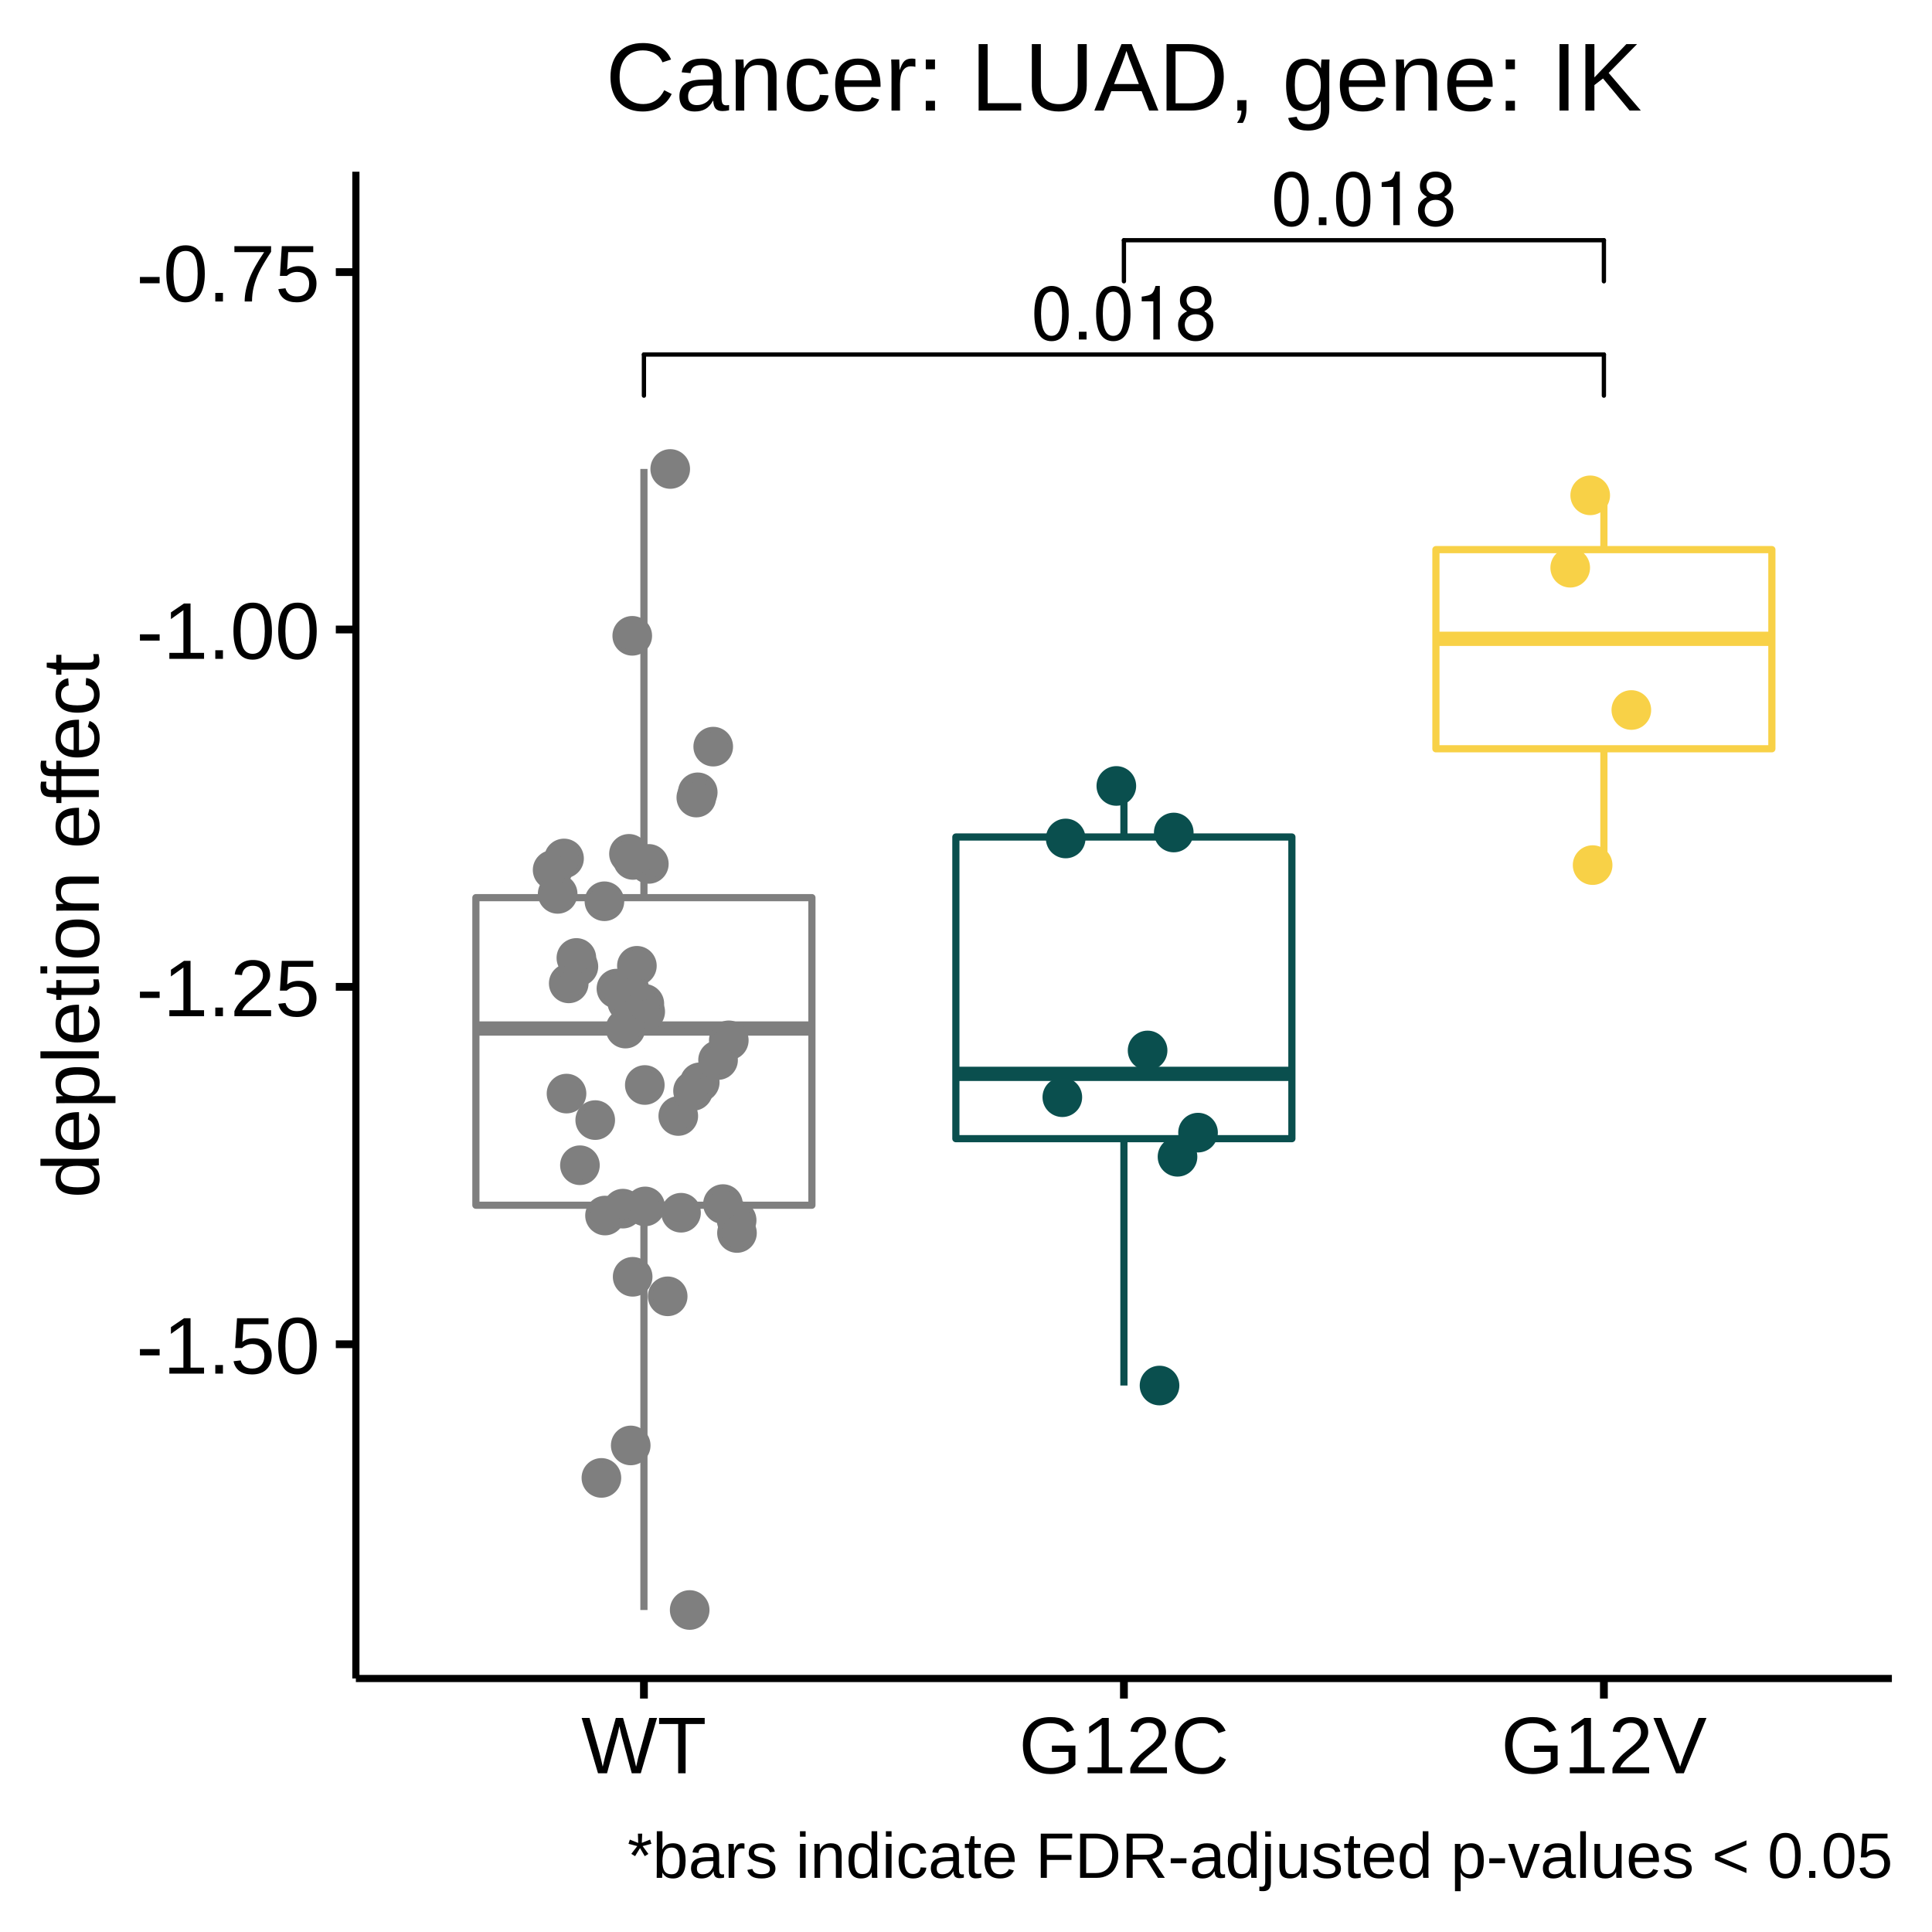
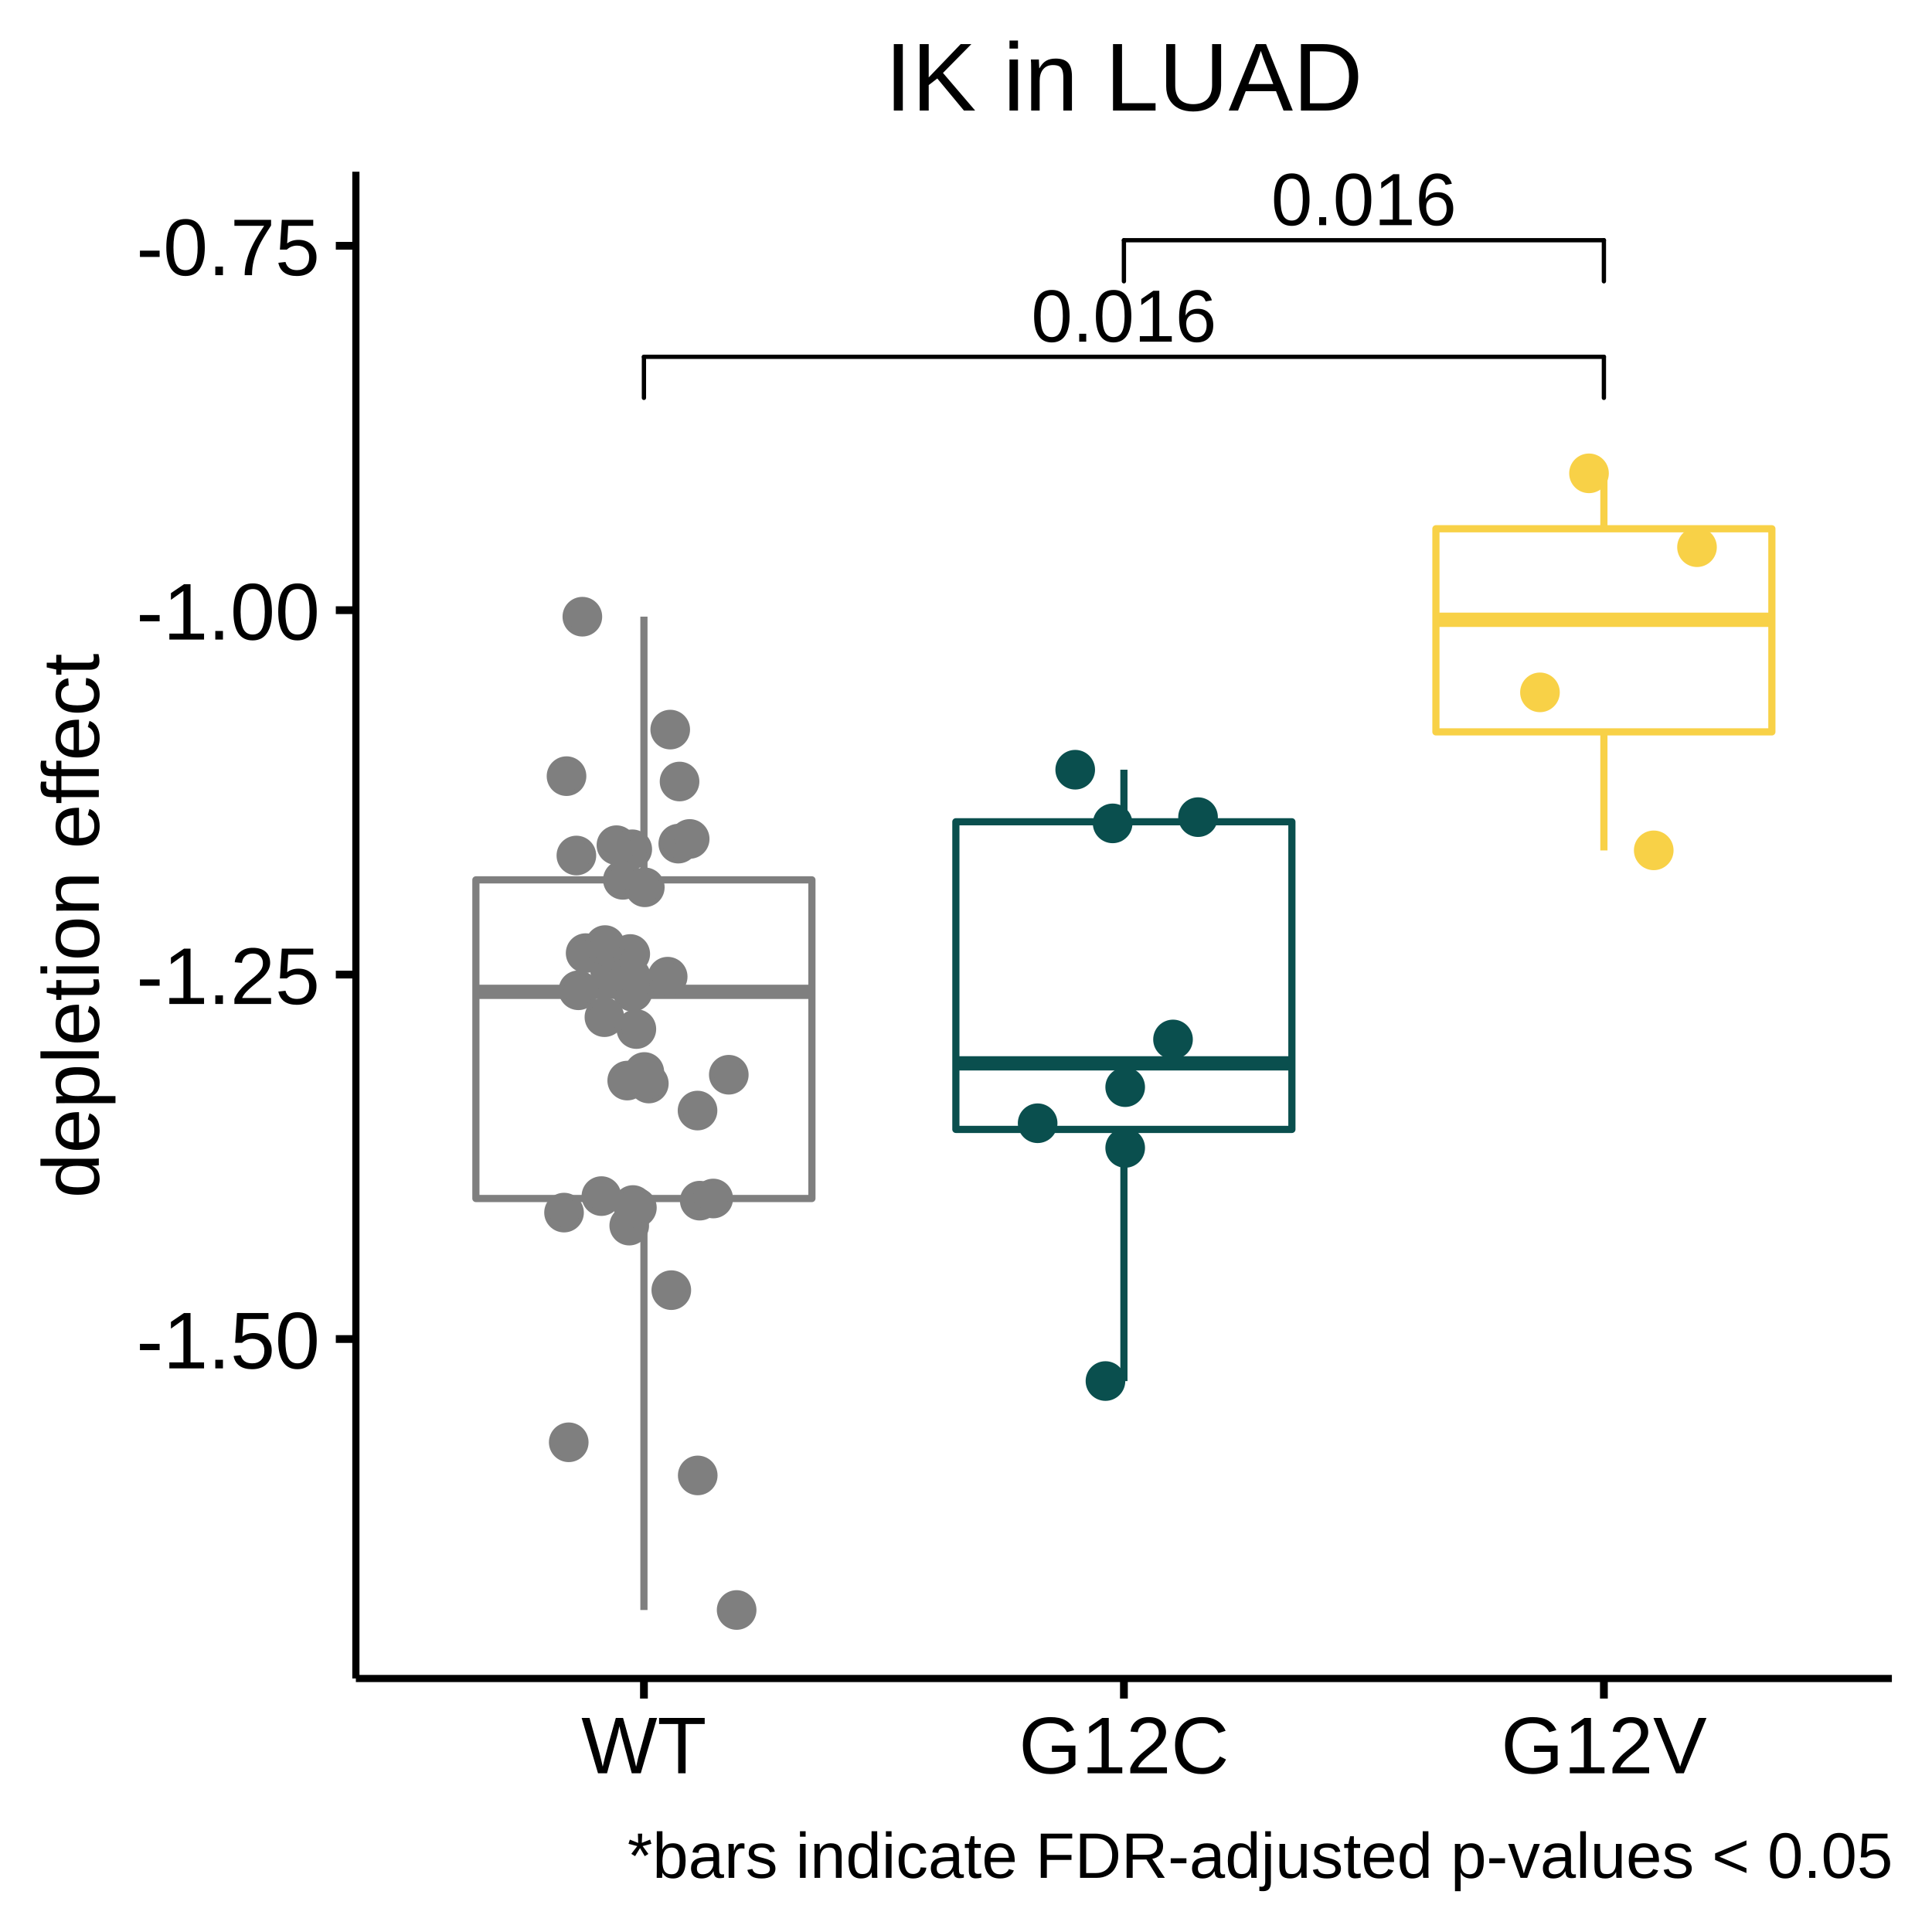
<svg xmlns="http://www.w3.org/2000/svg" viewBox="0 0 288.00 288.00">
  <defs>
    <style type="text/css">
    line, polyline, polygon, path, rect, circle {
      fill: none;
      stroke: #000000;
      stroke-linecap: round;
      stroke-linejoin: round;
      stroke-miterlimit: 10.00;
    }
  </style>
  </defs>
  <rect width="100%" height="100%" style="stroke: none; fill: #FFFFFF;" />
  <rect x="0.00" y="0.00" width="288.00" height="288.00" style="stroke-width: 1.16; stroke: #FFFFFF; fill: #FFFFFF;" />
  <defs>
    <clipPath id="cpNTMuMDV8MjgyLjAyfDI1MC4yMXwyNS42MA==">
      <rect x="53.05" y="25.60" width="228.97" height="224.62" />
    </clipPath>
  </defs>
  <rect x="53.05" y="25.60" width="228.97" height="224.62" style="stroke-width: 1.16; stroke: none; fill: #FFFFFF;" clip-path="url(#cpNTMuMDV8MjgyLjAyfDI1MC4yMXwyNS42MA==)" />
-   <line x1="95.99" y1="133.81" x2="95.99" y2="69.90" style="stroke-width: 1.07; stroke: #7F7F7F; stroke-linecap: butt;" clip-path="url(#cpNTMuMDV8MjgyLjAyfDI1MC4yMXwyNS42MA==)" />
-   <line x1="95.99" y1="179.66" x2="95.99" y2="240.00" style="stroke-width: 1.07; stroke: #7F7F7F; stroke-linecap: butt;" clip-path="url(#cpNTMuMDV8MjgyLjAyfDI1MC4yMXwyNS42MA==)" />
-   <polygon points="70.94,133.81 70.94,179.66 121.03,179.66 121.03,133.81 70.94,133.81 " style="stroke-width: 1.07; stroke: #7F7F7F; fill: #FFFFFF;" clip-path="url(#cpNTMuMDV8MjgyLjAyfDI1MC4yMXwyNS42MA==)" />
-   <line x1="70.94" y1="153.32" x2="121.03" y2="153.32" style="stroke-width: 2.13; stroke: #7F7F7F; stroke-linecap: butt;" clip-path="url(#cpNTMuMDV8MjgyLjAyfDI1MC4yMXwyNS42MA==)" />
-   <line x1="167.54" y1="124.77" x2="167.54" y2="117.15" style="stroke-width: 1.07; stroke: #0A4F4E; stroke-linecap: butt;" clip-path="url(#cpNTMuMDV8MjgyLjAyfDI1MC4yMXwyNS42MA==)" />
-   <line x1="167.54" y1="169.74" x2="167.54" y2="206.54" style="stroke-width: 1.07; stroke: #0A4F4E; stroke-linecap: butt;" clip-path="url(#cpNTMuMDV8MjgyLjAyfDI1MC4yMXwyNS42MA==)" />
-   <polygon points="142.49,124.77 142.49,169.74 192.58,169.74 192.58,124.77 142.49,124.77 " style="stroke-width: 1.07; stroke: #0A4F4E; fill: #FFFFFF;" clip-path="url(#cpNTMuMDV8MjgyLjAyfDI1MC4yMXwyNS42MA==)" />
-   <line x1="142.49" y1="160.08" x2="192.58" y2="160.08" style="stroke-width: 2.13; stroke: #0A4F4E; stroke-linecap: butt;" clip-path="url(#cpNTMuMDV8MjgyLjAyfDI1MC4yMXwyNS42MA==)" />
-   <line x1="239.09" y1="81.93" x2="239.09" y2="73.84" style="stroke-width: 1.07; stroke: #F8D147; stroke-linecap: butt;" clip-path="url(#cpNTMuMDV8MjgyLjAyfDI1MC4yMXwyNS42MA==)" />
-   <line x1="239.09" y1="111.62" x2="239.09" y2="128.96" style="stroke-width: 1.07; stroke: #F8D147; stroke-linecap: butt;" clip-path="url(#cpNTMuMDV8MjgyLjAyfDI1MC4yMXwyNS42MA==)" />
-   <polygon points="214.05,81.93 214.05,111.62 264.13,111.62 264.13,81.93 214.05,81.93 " style="stroke-width: 1.07; stroke: #F8D147; fill: #FFFFFF;" clip-path="url(#cpNTMuMDV8MjgyLjAyfDI1MC4yMXwyNS42MA==)" />
-   <line x1="214.05" y1="95.23" x2="264.13" y2="95.23" style="stroke-width: 2.13; stroke: #F8D147; stroke-linecap: butt;" clip-path="url(#cpNTMuMDV8MjgyLjAyfDI1MC4yMXwyNS42MA==)" />
-   <circle cx="94.31" cy="190.33" r="1.95pt" style="stroke-width: 0.71; stroke: #7F7F7F; fill: #7F7F7F;" clip-path="url(#cpNTMuMDV8MjgyLjAyfDI1MC4yMXwyNS42MA==)" />
-   <circle cx="96.05" cy="149.63" r="1.95pt" style="stroke-width: 0.71; stroke: #7F7F7F; fill: #7F7F7F;" clip-path="url(#cpNTMuMDV8MjgyLjAyfDI1MC4yMXwyNS42MA==)" />
-   <circle cx="104.31" cy="161.34" r="1.95pt" style="stroke-width: 0.71; stroke: #7F7F7F; fill: #7F7F7F;" clip-path="url(#cpNTMuMDV8MjgyLjAyfDI1MC4yMXwyNS42MA==)" />
-   <circle cx="86.45" cy="173.70" r="1.95pt" style="stroke-width: 0.71; stroke: #7F7F7F; fill: #7F7F7F;" clip-path="url(#cpNTMuMDV8MjgyLjAyfDI1MC4yMXwyNS42MA==)" />
-   <circle cx="101.11" cy="166.36" r="1.95pt" style="stroke-width: 0.71; stroke: #7F7F7F; fill: #7F7F7F;" clip-path="url(#cpNTMuMDV8MjgyLjAyfDI1MC4yMXwyNS42MA==)" />
-   <circle cx="96.18" cy="150.80" r="1.95pt" style="stroke-width: 0.71; stroke: #7F7F7F; fill: #7F7F7F;" clip-path="url(#cpNTMuMDV8MjgyLjAyfDI1MC4yMXwyNS42MA==)" />
-   <circle cx="92.85" cy="180.17" r="1.95pt" style="stroke-width: 0.71; stroke: #7F7F7F; fill: #7F7F7F;" clip-path="url(#cpNTMuMDV8MjgyLjAyfDI1MC4yMXwyNS42MA==)" />
-   <circle cx="99.91" cy="69.91" r="1.95pt" style="stroke-width: 0.71; stroke: #7F7F7F; fill: #7F7F7F;" clip-path="url(#cpNTMuMDV8MjgyLjAyfDI1MC4yMXwyNS42MA==)" />
-   <circle cx="243.18" cy="105.84" r="1.95pt" style="stroke-width: 0.71; stroke: #F8D147; fill: #F8D147;" clip-path="url(#cpNTMuMDV8MjgyLjAyfDI1MC4yMXwyNS42MA==)" />
-   <circle cx="84.08" cy="127.97" r="1.95pt" style="stroke-width: 0.71; stroke: #7F7F7F; fill: #7F7F7F;" clip-path="url(#cpNTMuMDV8MjgyLjAyfDI1MC4yMXwyNS42MA==)" />
-   <circle cx="175.53" cy="172.44" r="1.95pt" style="stroke-width: 0.71; stroke: #0A4F4E; fill: #0A4F4E;" clip-path="url(#cpNTMuMDV8MjgyLjAyfDI1MC4yMXwyNS42MA==)" />
-   <circle cx="83.13" cy="133.25" r="1.95pt" style="stroke-width: 0.71; stroke: #7F7F7F; fill: #7F7F7F;" clip-path="url(#cpNTMuMDV8MjgyLjAyfDI1MC4yMXwyNS42MA==)" />
-   <circle cx="106.32" cy="111.30" r="1.95pt" style="stroke-width: 0.71; stroke: #7F7F7F; fill: #7F7F7F;" clip-path="url(#cpNTMuMDV8MjgyLjAyfDI1MC4yMXwyNS42MA==)" />
-   <circle cx="99.53" cy="193.24" r="1.95pt" style="stroke-width: 0.71; stroke: #7F7F7F; fill: #7F7F7F;" clip-path="url(#cpNTMuMDV8MjgyLjAyfDI1MC4yMXwyNS42MA==)" />
-   <circle cx="109.81" cy="181.90" r="1.95pt" style="stroke-width: 0.71; stroke: #7F7F7F; fill: #7F7F7F;" clip-path="url(#cpNTMuMDV8MjgyLjAyfDI1MC4yMXwyNS42MA==)" />
-   <circle cx="88.73" cy="166.97" r="1.95pt" style="stroke-width: 0.71; stroke: #7F7F7F; fill: #7F7F7F;" clip-path="url(#cpNTMuMDV8MjgyLjAyfDI1MC4yMXwyNS42MA==)" />
-   <circle cx="178.59" cy="168.84" r="1.95pt" style="stroke-width: 0.71; stroke: #0A4F4E; fill: #0A4F4E;" clip-path="url(#cpNTMuMDV8MjgyLjAyfDI1MC4yMXwyNS42MA==)" />
-   <circle cx="96.17" cy="179.84" r="1.95pt" style="stroke-width: 0.71; stroke: #7F7F7F; fill: #7F7F7F;" clip-path="url(#cpNTMuMDV8MjgyLjAyfDI1MC4yMXwyNS42MA==)" />
-   <circle cx="93.80" cy="147.39" r="1.95pt" style="stroke-width: 0.71; stroke: #7F7F7F; fill: #7F7F7F;" clip-path="url(#cpNTMuMDV8MjgyLjAyfDI1MC4yMXwyNS42MA==)" />
-   <circle cx="102.81" cy="240.00" r="1.95pt" style="stroke-width: 0.71; stroke: #7F7F7F; fill: #7F7F7F;" clip-path="url(#cpNTMuMDV8MjgyLjAyfDI1MC4yMXwyNS42MA==)" />
-   <circle cx="166.41" cy="117.16" r="1.95pt" style="stroke-width: 0.71; stroke: #0A4F4E; fill: #0A4F4E;" clip-path="url(#cpNTMuMDV8MjgyLjAyfDI1MC4yMXwyNS42MA==)" />
-   <circle cx="174.97" cy="124.10" r="1.95pt" style="stroke-width: 0.71; stroke: #0A4F4E; fill: #0A4F4E;" clip-path="url(#cpNTMuMDV8MjgyLjAyfDI1MC4yMXwyNS42MA==)" />
-   <circle cx="158.36" cy="163.56" r="1.95pt" style="stroke-width: 0.71; stroke: #0A4F4E; fill: #0A4F4E;" clip-path="url(#cpNTMuMDV8MjgyLjAyfDI1MC4yMXwyNS42MA==)" />
-   <circle cx="109.86" cy="183.80" r="1.95pt" style="stroke-width: 0.71; stroke: #7F7F7F; fill: #7F7F7F;" clip-path="url(#cpNTMuMDV8MjgyLjAyfDI1MC4yMXwyNS42MA==)" />
-   <circle cx="93.76" cy="127.28" r="1.95pt" style="stroke-width: 0.71; stroke: #7F7F7F; fill: #7F7F7F;" clip-path="url(#cpNTMuMDV8MjgyLjAyfDI1MC4yMXwyNS42MA==)" />
-   <circle cx="108.64" cy="155.08" r="1.95pt" style="stroke-width: 0.71; stroke: #7F7F7F; fill: #7F7F7F;" clip-path="url(#cpNTMuMDV8MjgyLjAyfDI1MC4yMXwyNS42MA==)" />
-   <circle cx="237.41" cy="128.96" r="1.95pt" style="stroke-width: 0.71; stroke: #F8D147; fill: #F8D147;" clip-path="url(#cpNTMuMDV8MjgyLjAyfDI1MC4yMXwyNS42MA==)" />
-   <circle cx="94.25" cy="94.78" r="1.95pt" style="stroke-width: 0.71; stroke: #7F7F7F; fill: #7F7F7F;" clip-path="url(#cpNTMuMDV8MjgyLjAyfDI1MC4yMXwyNS42MA==)" />
-   <circle cx="234.07" cy="84.63" r="1.95pt" style="stroke-width: 0.71; stroke: #F8D147; fill: #F8D147;" clip-path="url(#cpNTMuMDV8MjgyLjAyfDI1MC4yMXwyNS42MA==)" />
-   <circle cx="237.05" cy="73.84" r="1.95pt" style="stroke-width: 0.71; stroke: #F8D147; fill: #F8D147;" clip-path="url(#cpNTMuMDV8MjgyLjAyfDI1MC4yMXwyNS42MA==)" />
-   <circle cx="96.12" cy="161.74" r="1.95pt" style="stroke-width: 0.71; stroke: #7F7F7F; fill: #7F7F7F;" clip-path="url(#cpNTMuMDV8MjgyLjAyfDI1MC4yMXwyNS42MA==)" />
-   <circle cx="158.86" cy="124.99" r="1.95pt" style="stroke-width: 0.71; stroke: #0A4F4E; fill: #0A4F4E;" clip-path="url(#cpNTMuMDV8MjgyLjAyfDI1MC4yMXwyNS42MA==)" />
-   <circle cx="96.72" cy="128.78" r="1.95pt" style="stroke-width: 0.71; stroke: #7F7F7F; fill: #7F7F7F;" clip-path="url(#cpNTMuMDV8MjgyLjAyfDI1MC4yMXwyNS42MA==)" />
-   <circle cx="84.78" cy="146.59" r="1.95pt" style="stroke-width: 0.71; stroke: #7F7F7F; fill: #7F7F7F;" clip-path="url(#cpNTMuMDV8MjgyLjAyfDI1MC4yMXwyNS42MA==)" />
-   <circle cx="86.22" cy="144.08" r="1.95pt" style="stroke-width: 0.71; stroke: #7F7F7F; fill: #7F7F7F;" clip-path="url(#cpNTMuMDV8MjgyLjAyfDI1MC4yMXwyNS42MA==)" />
-   <circle cx="90.10" cy="134.35" r="1.95pt" style="stroke-width: 0.71; stroke: #7F7F7F; fill: #7F7F7F;" clip-path="url(#cpNTMuMDV8MjgyLjAyfDI1MC4yMXwyNS42MA==)" />
-   <circle cx="94.94" cy="143.97" r="1.95pt" style="stroke-width: 0.71; stroke: #7F7F7F; fill: #7F7F7F;" clip-path="url(#cpNTMuMDV8MjgyLjAyfDI1MC4yMXwyNS42MA==)" />
-   <circle cx="84.45" cy="163.02" r="1.95pt" style="stroke-width: 0.71; stroke: #7F7F7F; fill: #7F7F7F;" clip-path="url(#cpNTMuMDV8MjgyLjAyfDI1MC4yMXwyNS42MA==)" />
-   <circle cx="94.02" cy="215.47" r="1.95pt" style="stroke-width: 0.71; stroke: #7F7F7F; fill: #7F7F7F;" clip-path="url(#cpNTMuMDV8MjgyLjAyfDI1MC4yMXwyNS42MA==)" />
-   <circle cx="93.50" cy="149.39" r="1.95pt" style="stroke-width: 0.71; stroke: #7F7F7F; fill: #7F7F7F;" clip-path="url(#cpNTMuMDV8MjgyLjAyfDI1MC4yMXwyNS42MA==)" />
-   <circle cx="93.24" cy="153.33" r="1.95pt" style="stroke-width: 0.71; stroke: #7F7F7F; fill: #7F7F7F;" clip-path="url(#cpNTMuMDV8MjgyLjAyfDI1MC4yMXwyNS42MA==)" />
-   <circle cx="90.19" cy="181.20" r="1.95pt" style="stroke-width: 0.71; stroke: #7F7F7F; fill: #7F7F7F;" clip-path="url(#cpNTMuMDV8MjgyLjAyfDI1MC4yMXwyNS42MA==)" />
-   <circle cx="104.01" cy="118.11" r="1.95pt" style="stroke-width: 0.71; stroke: #7F7F7F; fill: #7F7F7F;" clip-path="url(#cpNTMuMDV8MjgyLjAyfDI1MC4yMXwyNS42MA==)" />
-   <circle cx="91.89" cy="147.37" r="1.95pt" style="stroke-width: 0.71; stroke: #7F7F7F; fill: #7F7F7F;" clip-path="url(#cpNTMuMDV8MjgyLjAyfDI1MC4yMXwyNS42MA==)" />
-   <circle cx="103.31" cy="162.62" r="1.95pt" style="stroke-width: 0.71; stroke: #7F7F7F; fill: #7F7F7F;" clip-path="url(#cpNTMuMDV8MjgyLjAyfDI1MC4yMXwyNS42MA==)" />
-   <circle cx="172.85" cy="206.54" r="1.95pt" style="stroke-width: 0.71; stroke: #0A4F4E; fill: #0A4F4E;" clip-path="url(#cpNTMuMDV8MjgyLjAyfDI1MC4yMXwyNS42MA==)" />
-   <circle cx="85.92" cy="142.80" r="1.95pt" style="stroke-width: 0.71; stroke: #7F7F7F; fill: #7F7F7F;" clip-path="url(#cpNTMuMDV8MjgyLjAyfDI1MC4yMXwyNS42MA==)" />
-   <circle cx="89.65" cy="220.31" r="1.95pt" style="stroke-width: 0.71; stroke: #7F7F7F; fill: #7F7F7F;" clip-path="url(#cpNTMuMDV8MjgyLjAyfDI1MC4yMXwyNS42MA==)" />
-   <circle cx="94.35" cy="128.19" r="1.95pt" style="stroke-width: 0.71; stroke: #7F7F7F; fill: #7F7F7F;" clip-path="url(#cpNTMuMDV8MjgyLjAyfDI1MC4yMXwyNS42MA==)" />
-   <circle cx="171.07" cy="156.59" r="1.95pt" style="stroke-width: 0.71; stroke: #0A4F4E; fill: #0A4F4E;" clip-path="url(#cpNTMuMDV8MjgyLjAyfDI1MC4yMXwyNS42MA==)" />
-   <circle cx="103.80" cy="118.89" r="1.95pt" style="stroke-width: 0.71; stroke: #7F7F7F; fill: #7F7F7F;" clip-path="url(#cpNTMuMDV8MjgyLjAyfDI1MC4yMXwyNS42MA==)" />
-   <circle cx="107.04" cy="158.02" r="1.95pt" style="stroke-width: 0.71; stroke: #7F7F7F; fill: #7F7F7F;" clip-path="url(#cpNTMuMDV8MjgyLjAyfDI1MC4yMXwyNS42MA==)" />
-   <circle cx="82.38" cy="129.68" r="1.95pt" style="stroke-width: 0.71; stroke: #7F7F7F; fill: #7F7F7F;" clip-path="url(#cpNTMuMDV8MjgyLjAyfDI1MC4yMXwyNS42MA==)" />
-   <circle cx="107.77" cy="179.49" r="1.95pt" style="stroke-width: 0.71; stroke: #7F7F7F; fill: #7F7F7F;" clip-path="url(#cpNTMuMDV8MjgyLjAyfDI1MC4yMXwyNS42MA==)" />
-   <circle cx="101.52" cy="180.78" r="1.95pt" style="stroke-width: 0.71; stroke: #7F7F7F; fill: #7F7F7F;" clip-path="url(#cpNTMuMDV8MjgyLjAyfDI1MC4yMXwyNS42MA==)" />
+   <line x1="95.99" y1="131.16" x2="95.99" y2="91.92" style="stroke-width: 1.07; stroke: #7F7F7F; stroke-linecap: butt;" clip-path="url(#cpNTMuMDV8MjgyLjAyfDI1MC4yMXwyNS42MA==)" />
+   <line x1="95.99" y1="178.66" x2="95.99" y2="240.00" style="stroke-width: 1.07; stroke: #7F7F7F; stroke-linecap: butt;" clip-path="url(#cpNTMuMDV8MjgyLjAyfDI1MC4yMXwyNS42MA==)" />
+   <polygon points="70.94,131.16 70.94,178.66 121.03,178.66 121.03,131.16 70.94,131.16 " style="stroke-width: 1.07; stroke: #7F7F7F; fill: #FFFFFF;" clip-path="url(#cpNTMuMDV8MjgyLjAyfDI1MC4yMXwyNS42MA==)" />
+   <line x1="70.94" y1="147.85" x2="121.03" y2="147.85" style="stroke-width: 2.13; stroke: #7F7F7F; stroke-linecap: butt;" clip-path="url(#cpNTMuMDV8MjgyLjAyfDI1MC4yMXwyNS42MA==)" />
+   <line x1="167.54" y1="122.50" x2="167.54" y2="114.74" style="stroke-width: 1.07; stroke: #0A4F4E; stroke-linecap: butt;" clip-path="url(#cpNTMuMDV8MjgyLjAyfDI1MC4yMXwyNS42MA==)" />
+   <line x1="167.54" y1="168.36" x2="167.54" y2="205.88" style="stroke-width: 1.07; stroke: #0A4F4E; stroke-linecap: butt;" clip-path="url(#cpNTMuMDV8MjgyLjAyfDI1MC4yMXwyNS42MA==)" />
+   <polygon points="142.49,122.50 142.49,168.36 192.58,168.36 192.58,122.50 142.49,122.50 " style="stroke-width: 1.07; stroke: #0A4F4E; fill: #FFFFFF;" clip-path="url(#cpNTMuMDV8MjgyLjAyfDI1MC4yMXwyNS42MA==)" />
+   <line x1="142.49" y1="158.51" x2="192.58" y2="158.51" style="stroke-width: 2.13; stroke: #0A4F4E; stroke-linecap: butt;" clip-path="url(#cpNTMuMDV8MjgyLjAyfDI1MC4yMXwyNS42MA==)" />
+   <line x1="239.09" y1="78.82" x2="239.09" y2="70.57" style="stroke-width: 1.07; stroke: #F8D147; stroke-linecap: butt;" clip-path="url(#cpNTMuMDV8MjgyLjAyfDI1MC4yMXwyNS42MA==)" />
+   <line x1="239.09" y1="109.10" x2="239.09" y2="126.77" style="stroke-width: 1.07; stroke: #F8D147; stroke-linecap: butt;" clip-path="url(#cpNTMuMDV8MjgyLjAyfDI1MC4yMXwyNS42MA==)" />
+   <polygon points="214.05,78.82 214.05,109.10 264.13,109.10 264.13,78.82 214.05,78.82 " style="stroke-width: 1.07; stroke: #F8D147; fill: #FFFFFF;" clip-path="url(#cpNTMuMDV8MjgyLjAyfDI1MC4yMXwyNS42MA==)" />
+   <line x1="214.05" y1="92.39" x2="264.13" y2="92.39" style="stroke-width: 2.13; stroke: #F8D147; stroke-linecap: butt;" clip-path="url(#cpNTMuMDV8MjgyLjAyfDI1MC4yMXwyNS42MA==)" />
+   <circle cx="94.31" cy="147.85" r="1.95pt" style="stroke-width: 0.71; stroke: #7F7F7F; fill: #7F7F7F;" clip-path="url(#cpNTMuMDV8MjgyLjAyfDI1MC4yMXwyNS42MA==)" />
+   <circle cx="96.05" cy="159.80" r="1.95pt" style="stroke-width: 0.71; stroke: #7F7F7F; fill: #7F7F7F;" clip-path="url(#cpNTMuMDV8MjgyLjAyfDI1MC4yMXwyNS42MA==)" />
+   <circle cx="104.31" cy="178.98" r="1.95pt" style="stroke-width: 0.71; stroke: #7F7F7F; fill: #7F7F7F;" clip-path="url(#cpNTMuMDV8MjgyLjAyfDI1MC4yMXwyNS42MA==)" />
+   <circle cx="229.56" cy="103.21" r="1.95pt" style="stroke-width: 0.71; stroke: #F8D147; fill: #F8D147;" clip-path="url(#cpNTMuMDV8MjgyLjAyfDI1MC4yMXwyNS42MA==)" />
+   <circle cx="101.11" cy="125.76" r="1.95pt" style="stroke-width: 0.71; stroke: #7F7F7F; fill: #7F7F7F;" clip-path="url(#cpNTMuMDV8MjgyLjAyfDI1MC4yMXwyNS42MA==)" />
+   <circle cx="167.73" cy="171.12" r="1.95pt" style="stroke-width: 0.71; stroke: #0A4F4E; fill: #0A4F4E;" clip-path="url(#cpNTMuMDV8MjgyLjAyfDI1MC4yMXwyNS42MA==)" />
+   <circle cx="92.85" cy="131.16" r="1.95pt" style="stroke-width: 0.71; stroke: #7F7F7F; fill: #7F7F7F;" clip-path="url(#cpNTMuMDV8MjgyLjAyfDI1MC4yMXwyNS42MA==)" />
+   <circle cx="99.91" cy="108.76" r="1.95pt" style="stroke-width: 0.71; stroke: #7F7F7F; fill: #7F7F7F;" clip-path="url(#cpNTMuMDV8MjgyLjAyfDI1MC4yMXwyNS42MA==)" />
+   <circle cx="100.07" cy="192.32" r="1.95pt" style="stroke-width: 0.71; stroke: #7F7F7F; fill: #7F7F7F;" clip-path="url(#cpNTMuMDV8MjgyLjAyfDI1MC4yMXwyNS42MA==)" />
+   <circle cx="84.08" cy="180.76" r="1.95pt" style="stroke-width: 0.71; stroke: #7F7F7F; fill: #7F7F7F;" clip-path="url(#cpNTMuMDV8MjgyLjAyfDI1MC4yMXwyNS42MA==)" />
+   <circle cx="103.98" cy="165.55" r="1.95pt" style="stroke-width: 0.71; stroke: #7F7F7F; fill: #7F7F7F;" clip-path="url(#cpNTMuMDV8MjgyLjAyfDI1MC4yMXwyNS42MA==)" />
+   <circle cx="154.68" cy="167.44" r="1.95pt" style="stroke-width: 0.71; stroke: #0A4F4E; fill: #0A4F4E;" clip-path="url(#cpNTMuMDV8MjgyLjAyfDI1MC4yMXwyNS42MA==)" />
+   <circle cx="106.32" cy="178.66" r="1.95pt" style="stroke-width: 0.71; stroke: #7F7F7F; fill: #7F7F7F;" clip-path="url(#cpNTMuMDV8MjgyLjAyfDI1MC4yMXwyNS42MA==)" />
+   <circle cx="99.53" cy="145.59" r="1.95pt" style="stroke-width: 0.71; stroke: #7F7F7F; fill: #7F7F7F;" clip-path="url(#cpNTMuMDV8MjgyLjAyfDI1MC4yMXwyNS42MA==)" />
+   <circle cx="109.81" cy="240.00" r="1.95pt" style="stroke-width: 0.71; stroke: #7F7F7F; fill: #7F7F7F;" clip-path="url(#cpNTMuMDV8MjgyLjAyfDI1MC4yMXwyNS42MA==)" />
+   <circle cx="160.28" cy="114.74" r="1.95pt" style="stroke-width: 0.71; stroke: #0A4F4E; fill: #0A4F4E;" clip-path="url(#cpNTMuMDV8MjgyLjAyfDI1MC4yMXwyNS42MA==)" />
+   <circle cx="178.59" cy="121.81" r="1.95pt" style="stroke-width: 0.71; stroke: #0A4F4E; fill: #0A4F4E;" clip-path="url(#cpNTMuMDV8MjgyLjAyfDI1MC4yMXwyNS42MA==)" />
+   <circle cx="167.73" cy="162.06" r="1.95pt" style="stroke-width: 0.71; stroke: #0A4F4E; fill: #0A4F4E;" clip-path="url(#cpNTMuMDV8MjgyLjAyfDI1MC4yMXwyNS42MA==)" />
+   <circle cx="93.80" cy="182.70" r="1.95pt" style="stroke-width: 0.71; stroke: #7F7F7F; fill: #7F7F7F;" clip-path="url(#cpNTMuMDV8MjgyLjAyfDI1MC4yMXwyNS42MA==)" />
+   <circle cx="102.81" cy="125.06" r="1.95pt" style="stroke-width: 0.71; stroke: #7F7F7F; fill: #7F7F7F;" clip-path="url(#cpNTMuMDV8MjgyLjAyfDI1MC4yMXwyNS42MA==)" />
+   <circle cx="94.86" cy="153.40" r="1.95pt" style="stroke-width: 0.71; stroke: #7F7F7F; fill: #7F7F7F;" clip-path="url(#cpNTMuMDV8MjgyLjAyfDI1MC4yMXwyNS42MA==)" />
+   <circle cx="246.52" cy="126.76" r="1.95pt" style="stroke-width: 0.71; stroke: #F8D147; fill: #F8D147;" clip-path="url(#cpNTMuMDV8MjgyLjAyfDI1MC4yMXwyNS42MA==)" />
+   <circle cx="86.81" cy="91.93" r="1.95pt" style="stroke-width: 0.71; stroke: #7F7F7F; fill: #7F7F7F;" clip-path="url(#cpNTMuMDV8MjgyLjAyfDI1MC4yMXwyNS42MA==)" />
+   <circle cx="252.97" cy="81.57" r="1.95pt" style="stroke-width: 0.71; stroke: #F8D147; fill: #F8D147;" clip-path="url(#cpNTMuMDV8MjgyLjAyfDI1MC4yMXwyNS42MA==)" />
+   <circle cx="236.87" cy="70.56" r="1.95pt" style="stroke-width: 0.71; stroke: #F8D147; fill: #F8D147;" clip-path="url(#cpNTMuMDV8MjgyLjAyfDI1MC4yMXwyNS42MA==)" />
+   <circle cx="108.64" cy="160.21" r="1.95pt" style="stroke-width: 0.71; stroke: #7F7F7F; fill: #7F7F7F;" clip-path="url(#cpNTMuMDV8MjgyLjAyfDI1MC4yMXwyNS42MA==)" />
+   <circle cx="165.86" cy="122.74" r="1.95pt" style="stroke-width: 0.71; stroke: #0A4F4E; fill: #0A4F4E;" clip-path="url(#cpNTMuMDV8MjgyLjAyfDI1MC4yMXwyNS42MA==)" />
+   <circle cx="94.25" cy="126.60" r="1.95pt" style="stroke-width: 0.71; stroke: #7F7F7F; fill: #7F7F7F;" clip-path="url(#cpNTMuMDV8MjgyLjAyfDI1MC4yMXwyNS42MA==)" />
+   <circle cx="90.96" cy="144.75" r="1.95pt" style="stroke-width: 0.71; stroke: #7F7F7F; fill: #7F7F7F;" clip-path="url(#cpNTMuMDV8MjgyLjAyfDI1MC4yMXwyNS42MA==)" />
+   <circle cx="93.95" cy="142.21" r="1.95pt" style="stroke-width: 0.71; stroke: #7F7F7F; fill: #7F7F7F;" clip-path="url(#cpNTMuMDV8MjgyLjAyfDI1MC4yMXwyNS42MA==)" />
+   <circle cx="96.12" cy="132.27" r="1.95pt" style="stroke-width: 0.71; stroke: #7F7F7F; fill: #7F7F7F;" clip-path="url(#cpNTMuMDV8MjgyLjAyfDI1MC4yMXwyNS42MA==)" />
+   <circle cx="87.30" cy="142.08" r="1.95pt" style="stroke-width: 0.71; stroke: #7F7F7F; fill: #7F7F7F;" clip-path="url(#cpNTMuMDV8MjgyLjAyfDI1MC4yMXwyNS42MA==)" />
+   <circle cx="96.72" cy="161.52" r="1.95pt" style="stroke-width: 0.71; stroke: #7F7F7F; fill: #7F7F7F;" clip-path="url(#cpNTMuMDV8MjgyLjAyfDI1MC4yMXwyNS42MA==)" />
+   <circle cx="84.78" cy="215.00" r="1.95pt" style="stroke-width: 0.71; stroke: #7F7F7F; fill: #7F7F7F;" clip-path="url(#cpNTMuMDV8MjgyLjAyfDI1MC4yMXwyNS42MA==)" />
+   <circle cx="86.22" cy="147.62" r="1.95pt" style="stroke-width: 0.71; stroke: #7F7F7F; fill: #7F7F7F;" clip-path="url(#cpNTMuMDV8MjgyLjAyfDI1MC4yMXwyNS42MA==)" />
+   <circle cx="90.10" cy="151.63" r="1.95pt" style="stroke-width: 0.71; stroke: #7F7F7F; fill: #7F7F7F;" clip-path="url(#cpNTMuMDV8MjgyLjAyfDI1MC4yMXwyNS42MA==)" />
+   <circle cx="94.94" cy="180.03" r="1.95pt" style="stroke-width: 0.71; stroke: #7F7F7F; fill: #7F7F7F;" clip-path="url(#cpNTMuMDV8MjgyLjAyfDI1MC4yMXwyNS42MA==)" />
+   <circle cx="84.45" cy="115.70" r="1.95pt" style="stroke-width: 0.71; stroke: #7F7F7F; fill: #7F7F7F;" clip-path="url(#cpNTMuMDV8MjgyLjAyfDI1MC4yMXwyNS42MA==)" />
+   <circle cx="94.02" cy="145.55" r="1.95pt" style="stroke-width: 0.71; stroke: #7F7F7F; fill: #7F7F7F;" clip-path="url(#cpNTMuMDV8MjgyLjAyfDI1MC4yMXwyNS42MA==)" />
+   <circle cx="93.50" cy="161.08" r="1.95pt" style="stroke-width: 0.71; stroke: #7F7F7F; fill: #7F7F7F;" clip-path="url(#cpNTMuMDV8MjgyLjAyfDI1MC4yMXwyNS42MA==)" />
+   <circle cx="164.79" cy="205.87" r="1.95pt" style="stroke-width: 0.71; stroke: #0A4F4E; fill: #0A4F4E;" clip-path="url(#cpNTMuMDV8MjgyLjAyfDI1MC4yMXwyNS42MA==)" />
+   <circle cx="90.19" cy="140.88" r="1.95pt" style="stroke-width: 0.71; stroke: #7F7F7F; fill: #7F7F7F;" clip-path="url(#cpNTMuMDV8MjgyLjAyfDI1MC4yMXwyNS42MA==)" />
+   <circle cx="104.01" cy="219.94" r="1.95pt" style="stroke-width: 0.71; stroke: #7F7F7F; fill: #7F7F7F;" clip-path="url(#cpNTMuMDV8MjgyLjAyfDI1MC4yMXwyNS42MA==)" />
+   <circle cx="91.89" cy="125.99" r="1.95pt" style="stroke-width: 0.71; stroke: #7F7F7F; fill: #7F7F7F;" clip-path="url(#cpNTMuMDV8MjgyLjAyfDI1MC4yMXwyNS42MA==)" />
+   <circle cx="174.86" cy="154.95" r="1.95pt" style="stroke-width: 0.71; stroke: #0A4F4E; fill: #0A4F4E;" clip-path="url(#cpNTMuMDV8MjgyLjAyfDI1MC4yMXwyNS42MA==)" />
+   <circle cx="101.30" cy="116.50" r="1.95pt" style="stroke-width: 0.71; stroke: #7F7F7F; fill: #7F7F7F;" clip-path="url(#cpNTMuMDV8MjgyLjAyfDI1MC4yMXwyNS42MA==)" />
+   <circle cx="85.92" cy="127.53" r="1.95pt" style="stroke-width: 0.71; stroke: #7F7F7F; fill: #7F7F7F;" clip-path="url(#cpNTMuMDV8MjgyLjAyfDI1MC4yMXwyNS42MA==)" />
+   <circle cx="89.65" cy="178.30" r="1.95pt" style="stroke-width: 0.71; stroke: #7F7F7F; fill: #7F7F7F;" clip-path="url(#cpNTMuMDV8MjgyLjAyfDI1MC4yMXwyNS42MA==)" />
+   <circle cx="94.35" cy="179.63" r="1.95pt" style="stroke-width: 0.71; stroke: #7F7F7F; fill: #7F7F7F;" clip-path="url(#cpNTMuMDV8MjgyLjAyfDI1MC4yMXwyNS42MA==)" />
  <g clip-path="url(#cpNTMuMDV8MjgyLjAyfDI1MC4yMXwyNS42MA==)">
-     <text x="153.72" y="50.61" style="font-size: 11.04px; font-family: Nimbus Sans L;" textLength="27.64px" lengthAdjust="spacingAndGlyphs">0.018</text>
+     <text x="153.72" y="50.94" style="font-size: 11.04px; font-family: Arial;" textLength="27.64px" lengthAdjust="spacingAndGlyphs">0.016</text>
  </g>
-   <line x1="95.99" y1="58.98" x2="95.99" y2="52.85" style="stroke-width: 0.64;" clip-path="url(#cpNTMuMDV8MjgyLjAyfDI1MC4yMXwyNS42MA==)" />
-   <line x1="95.99" y1="52.85" x2="239.09" y2="52.85" style="stroke-width: 0.64;" clip-path="url(#cpNTMuMDV8MjgyLjAyfDI1MC4yMXwyNS42MA==)" />
-   <line x1="239.09" y1="52.85" x2="239.09" y2="58.98" style="stroke-width: 0.64;" clip-path="url(#cpNTMuMDV8MjgyLjAyfDI1MC4yMXwyNS42MA==)" />
+   <line x1="95.99" y1="59.31" x2="95.99" y2="53.19" style="stroke-width: 0.64;" clip-path="url(#cpNTMuMDV8MjgyLjAyfDI1MC4yMXwyNS42MA==)" />
+   <line x1="95.99" y1="53.19" x2="239.09" y2="53.19" style="stroke-width: 0.64;" clip-path="url(#cpNTMuMDV8MjgyLjAyfDI1MC4yMXwyNS42MA==)" />
+   <line x1="239.09" y1="53.19" x2="239.09" y2="59.31" style="stroke-width: 0.64;" clip-path="url(#cpNTMuMDV8MjgyLjAyfDI1MC4yMXwyNS42MA==)" />
  <g clip-path="url(#cpNTMuMDV8MjgyLjAyfDI1MC4yMXwyNS42MA==)">
-     <text x="189.49" y="33.56" style="font-size: 11.04px; font-family: Nimbus Sans L;" textLength="27.64px" lengthAdjust="spacingAndGlyphs">0.018</text>
+     <text x="189.49" y="33.56" style="font-size: 11.04px; font-family: Arial;" textLength="27.64px" lengthAdjust="spacingAndGlyphs">0.016</text>
  </g>
  <line x1="167.54" y1="41.93" x2="167.54" y2="35.81" style="stroke-width: 0.64;" clip-path="url(#cpNTMuMDV8MjgyLjAyfDI1MC4yMXwyNS42MA==)" />
  <line x1="167.54" y1="35.81" x2="239.09" y2="35.81" style="stroke-width: 0.64;" clip-path="url(#cpNTMuMDV8MjgyLjAyfDI1MC4yMXwyNS42MA==)" />
  <line x1="239.09" y1="35.81" x2="239.09" y2="41.93" style="stroke-width: 0.64;" clip-path="url(#cpNTMuMDV8MjgyLjAyfDI1MC4yMXwyNS42MA==)" />
  <defs>
    <clipPath id="cpMC4wMHwyODguMDB8Mjg4LjAwfDAuMDA=">
      <rect x="0.00" y="0.00" width="288.00" height="288.00" />
    </clipPath>
  </defs>
  <polyline points="53.05,250.21 53.05,25.60 " style="stroke-width: 1.07; stroke-linecap: butt;" clip-path="url(#cpMC4wMHwyODguMDB8Mjg4LjAwfDAuMDA=)" />
  <g clip-path="url(#cpMC4wMHwyODguMDB8Mjg4LjAwfDAuMDA=)">
-     <text x="20.33" y="204.76" style="font-size: 12.00px; font-family: arial;" textLength="27.35px" lengthAdjust="spacingAndGlyphs">-1.50</text>
+     <text x="20.33" y="203.98" style="font-size: 12.00px; font-family: arial;" textLength="27.35px" lengthAdjust="spacingAndGlyphs">-1.50</text>
  </g>
  <g clip-path="url(#cpMC4wMHwyODguMDB8Mjg4LjAwfDAuMDA=)">
-     <text x="20.33" y="151.48" style="font-size: 12.00px; font-family: arial;" textLength="27.35px" lengthAdjust="spacingAndGlyphs">-1.25</text>
+     <text x="20.33" y="149.66" style="font-size: 12.00px; font-family: arial;" textLength="27.35px" lengthAdjust="spacingAndGlyphs">-1.25</text>
  </g>
  <g clip-path="url(#cpMC4wMHwyODguMDB8Mjg4LjAwfDAuMDA=)">
-     <text x="20.33" y="98.21" style="font-size: 12.00px; font-family: arial;" textLength="27.35px" lengthAdjust="spacingAndGlyphs">-1.00</text>
+     <text x="20.33" y="95.34" style="font-size: 12.00px; font-family: arial;" textLength="27.35px" lengthAdjust="spacingAndGlyphs">-1.00</text>
  </g>
  <g clip-path="url(#cpMC4wMHwyODguMDB8Mjg4LjAwfDAuMDA=)">
-     <text x="20.33" y="44.94" style="font-size: 12.00px; font-family: arial;" textLength="27.35px" lengthAdjust="spacingAndGlyphs">-0.75</text>
+     <text x="20.33" y="41.02" style="font-size: 12.00px; font-family: arial;" textLength="27.35px" lengthAdjust="spacingAndGlyphs">-0.75</text>
  </g>
-   <polyline points="50.06,200.38 53.05,200.38 " style="stroke-width: 1.16; stroke-linecap: butt;" clip-path="url(#cpMC4wMHwyODguMDB8Mjg4LjAwfDAuMDA=)" />
-   <polyline points="50.06,147.11 53.05,147.11 " style="stroke-width: 1.16; stroke-linecap: butt;" clip-path="url(#cpMC4wMHwyODguMDB8Mjg4LjAwfDAuMDA=)" />
-   <polyline points="50.06,93.84 53.05,93.84 " style="stroke-width: 1.16; stroke-linecap: butt;" clip-path="url(#cpMC4wMHwyODguMDB8Mjg4LjAwfDAuMDA=)" />
-   <polyline points="50.06,40.56 53.05,40.56 " style="stroke-width: 1.16; stroke-linecap: butt;" clip-path="url(#cpMC4wMHwyODguMDB8Mjg4LjAwfDAuMDA=)" />
+   <polyline points="50.06,199.61 53.05,199.61 " style="stroke-width: 1.16; stroke-linecap: butt;" clip-path="url(#cpMC4wMHwyODguMDB8Mjg4LjAwfDAuMDA=)" />
+   <polyline points="50.06,145.28 53.05,145.28 " style="stroke-width: 1.16; stroke-linecap: butt;" clip-path="url(#cpMC4wMHwyODguMDB8Mjg4LjAwfDAuMDA=)" />
+   <polyline points="50.06,90.96 53.05,90.96 " style="stroke-width: 1.16; stroke-linecap: butt;" clip-path="url(#cpMC4wMHwyODguMDB8Mjg4LjAwfDAuMDA=)" />
+   <polyline points="50.06,36.64 53.05,36.64 " style="stroke-width: 1.16; stroke-linecap: butt;" clip-path="url(#cpMC4wMHwyODguMDB8Mjg4LjAwfDAuMDA=)" />
  <polyline points="53.05,250.21 282.02,250.21 " style="stroke-width: 1.07; stroke-linecap: butt;" clip-path="url(#cpMC4wMHwyODguMDB8Mjg4LjAwfDAuMDA=)" />
  <polyline points="95.99,253.20 95.99,250.21 " style="stroke-width: 1.16; stroke-linecap: butt;" clip-path="url(#cpMC4wMHwyODguMDB8Mjg4LjAwfDAuMDA=)" />
  <polyline points="167.54,253.20 167.54,250.21 " style="stroke-width: 1.16; stroke-linecap: butt;" clip-path="url(#cpMC4wMHwyODguMDB8Mjg4LjAwfDAuMDA=)" />
  <polyline points="239.09,253.20 239.09,250.21 " style="stroke-width: 1.16; stroke-linecap: butt;" clip-path="url(#cpMC4wMHwyODguMDB8Mjg4LjAwfDAuMDA=)" />
  <g clip-path="url(#cpMC4wMHwyODguMDB8Mjg4LjAwfDAuMDA=)">
    <text x="86.66" y="264.34" style="font-size: 12.00px; font-family: arial;" textLength="18.66px" lengthAdjust="spacingAndGlyphs">WT</text>
  </g>
  <g clip-path="url(#cpMC4wMHwyODguMDB8Mjg4LjAwfDAuMDA=)">
    <text x="151.87" y="264.34" style="font-size: 12.00px; font-family: arial;" textLength="31.34px" lengthAdjust="spacingAndGlyphs">G12C</text>
  </g>
  <g clip-path="url(#cpMC4wMHwyODguMDB8Mjg4LjAwfDAuMDA=)">
    <text x="223.75" y="264.34" style="font-size: 12.00px; font-family: arial;" textLength="30.68px" lengthAdjust="spacingAndGlyphs">G12V</text>
  </g>
  <g clip-path="url(#cpMC4wMHwyODguMDB8Mjg4LjAwfDAuMDA=)">
    <text transform="translate(14.73,178.60) rotate(-90)" style="font-size: 12.00px; font-family: arial;" textLength="81.38px" lengthAdjust="spacingAndGlyphs">depletion effect</text>
  </g>
  <g clip-path="url(#cpMC4wMHwyODguMDB8Mjg4LjAwfDAuMDA=)">
-     <text x="90.27" y="16.48" style="font-size: 14.40px; font-family: arial;" textLength="154.54px" lengthAdjust="spacingAndGlyphs">Cancer: LUAD, gene: IK</text>
+     <text x="131.91" y="16.48" style="font-size: 14.40px; font-family: arial;" textLength="71.25px" lengthAdjust="spacingAndGlyphs">IK in LUAD</text>
  </g>
  <g clip-path="url(#cpMC4wMHwyODguMDB8Mjg4LjAwfDAuMDA=)">
    <text x="93.53" y="279.93" style="font-size: 9.60px; font-family: arial;" textLength="188.49px" lengthAdjust="spacingAndGlyphs">*bars indicate FDR-adjusted p-values &lt; 0.05</text>
  </g>
</svg>
